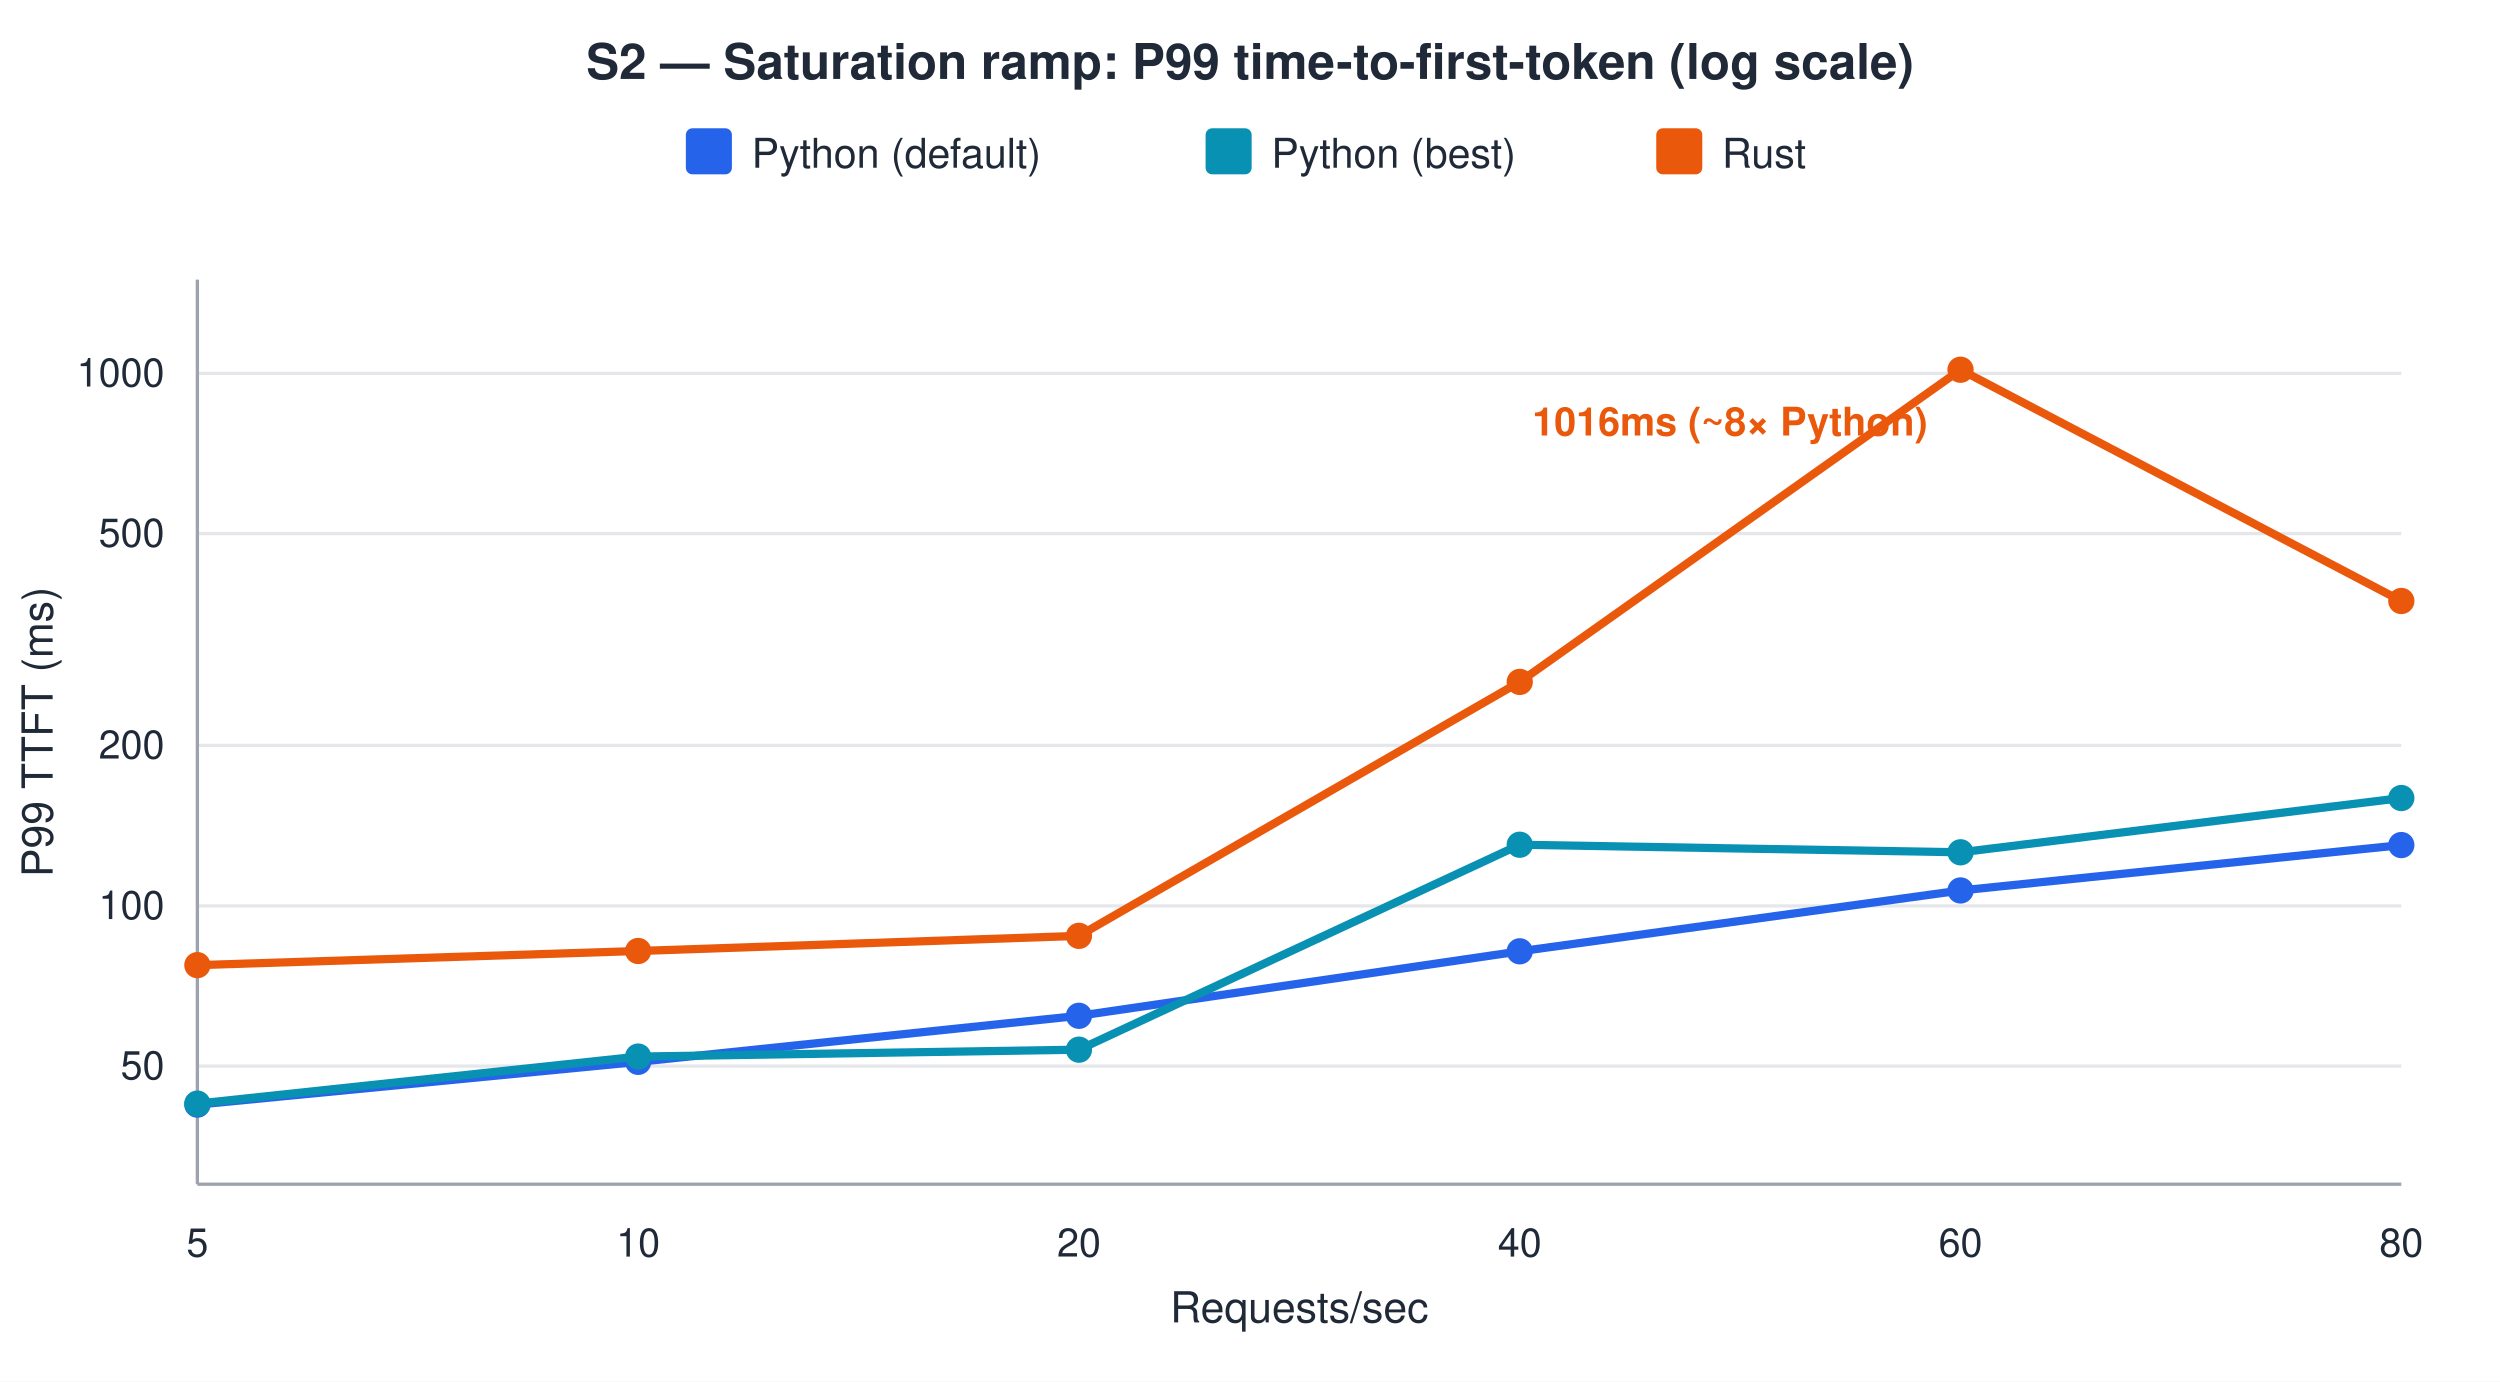
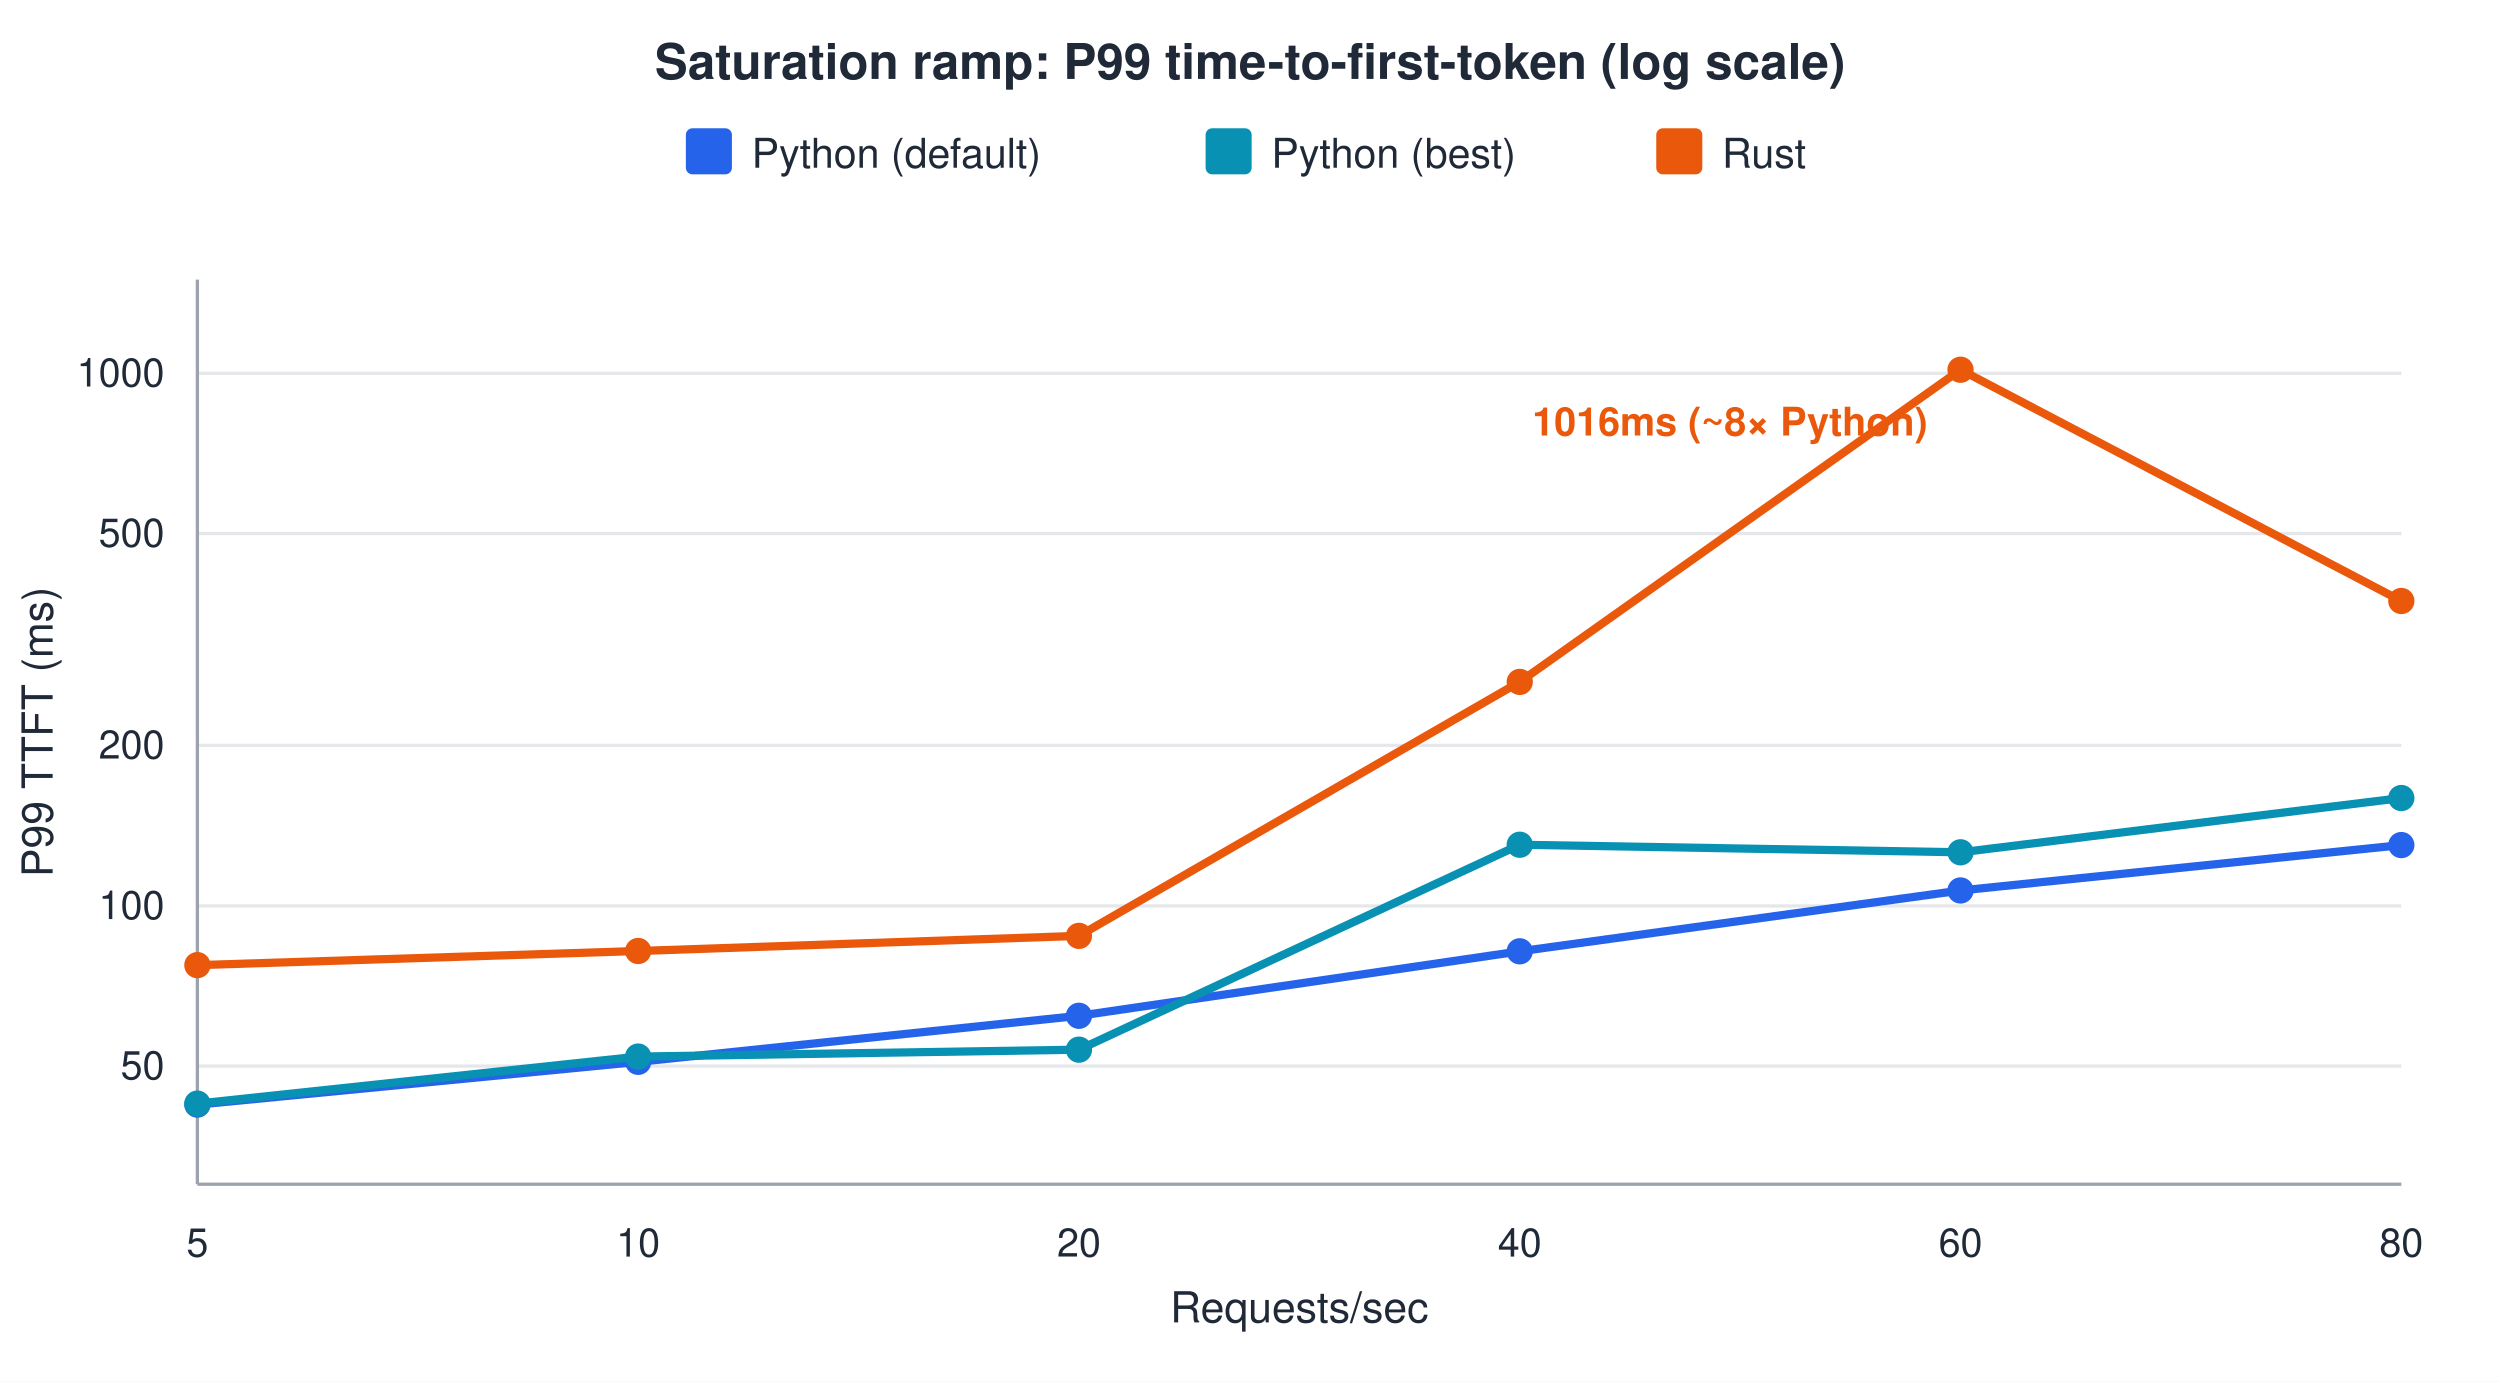
<svg xmlns="http://www.w3.org/2000/svg" width="760" height="420" viewBox="0 0 760 420">
  <rect x="0" y="0" width="760" height="420" fill="#ffffff" />
-   <text x="380.0" y="24.0" font-family="-apple-system,BlinkMacSystemFont,Segoe UI,Helvetica,Arial,sans-serif" font-size="15" text-anchor="middle" font-weight="600" fill="#1f2937">S2 — Saturation ramp: P99 time-to-first-token (log scale)</text>
+   <text x="380.0" y="24.0" font-family="-apple-system,BlinkMacSystemFont,Segoe UI,Helvetica,Arial,sans-serif" font-size="15" text-anchor="middle" font-weight="600" fill="#1f2937">Saturation ramp: P99 time-to-first-token (log scale)</text>
  <rect x="208.5" y="39.0" width="14" height="14" fill="#2563eb" rx="2" />
  <text x="228.5" y="51.0" font-family="-apple-system,BlinkMacSystemFont,Segoe UI,Helvetica,Arial,sans-serif" font-size="12.5" text-anchor="start" font-weight="normal" fill="#1f2937">Python (default)</text>
  <rect x="366.5" y="39.0" width="14" height="14" fill="#0891b2" rx="2" />
  <text x="386.5" y="51.0" font-family="-apple-system,BlinkMacSystemFont,Segoe UI,Helvetica,Arial,sans-serif" font-size="12.5" text-anchor="start" font-weight="normal" fill="#1f2937">Python (best)</text>
  <rect x="503.5" y="39.0" width="14" height="14" fill="#ea580c" rx="2" />
  <text x="523.5" y="51.0" font-family="-apple-system,BlinkMacSystemFont,Segoe UI,Helvetica,Arial,sans-serif" font-size="12.5" text-anchor="start" font-weight="normal" fill="#1f2937">Rust</text>
  <line x1="60" y1="324.1" x2="730" y2="324.1" stroke="#e5e7eb" stroke-width="1" />
  <text x="50.0" y="328.1" font-family="-apple-system,BlinkMacSystemFont,Segoe UI,Helvetica,Arial,sans-serif" font-size="12" text-anchor="end" font-weight="normal" fill="#1f2937">50</text>
  <line x1="60" y1="275.4" x2="730" y2="275.4" stroke="#e5e7eb" stroke-width="1" />
  <text x="50.0" y="279.4" font-family="-apple-system,BlinkMacSystemFont,Segoe UI,Helvetica,Arial,sans-serif" font-size="12" text-anchor="end" font-weight="normal" fill="#1f2937">100</text>
  <line x1="60" y1="226.6" x2="730" y2="226.6" stroke="#e5e7eb" stroke-width="1" />
  <text x="50.0" y="230.6" font-family="-apple-system,BlinkMacSystemFont,Segoe UI,Helvetica,Arial,sans-serif" font-size="12" text-anchor="end" font-weight="normal" fill="#1f2937">200</text>
  <line x1="60" y1="162.2" x2="730" y2="162.2" stroke="#e5e7eb" stroke-width="1" />
  <text x="50.0" y="166.2" font-family="-apple-system,BlinkMacSystemFont,Segoe UI,Helvetica,Arial,sans-serif" font-size="12" text-anchor="end" font-weight="normal" fill="#1f2937">500</text>
  <line x1="60" y1="113.5" x2="730" y2="113.5" stroke="#e5e7eb" stroke-width="1" />
  <text x="50.0" y="117.5" font-family="-apple-system,BlinkMacSystemFont,Segoe UI,Helvetica,Arial,sans-serif" font-size="12" text-anchor="end" font-weight="normal" fill="#1f2937">1000</text>
  <line x1="60" y1="85" x2="60" y2="360" stroke="#9ca3af" stroke-width="1" />
  <line x1="60" y1="360" x2="730" y2="360" stroke="#9ca3af" stroke-width="1" />
  <text x="60.0" y="382.0" font-family="-apple-system,BlinkMacSystemFont,Segoe UI,Helvetica,Arial,sans-serif" font-size="12" text-anchor="middle" font-weight="normal" fill="#1f2937">5</text>
  <text x="194.0" y="382.0" font-family="-apple-system,BlinkMacSystemFont,Segoe UI,Helvetica,Arial,sans-serif" font-size="12" text-anchor="middle" font-weight="normal" fill="#1f2937">10</text>
  <text x="328.0" y="382.0" font-family="-apple-system,BlinkMacSystemFont,Segoe UI,Helvetica,Arial,sans-serif" font-size="12" text-anchor="middle" font-weight="normal" fill="#1f2937">20</text>
  <text x="462.0" y="382.0" font-family="-apple-system,BlinkMacSystemFont,Segoe UI,Helvetica,Arial,sans-serif" font-size="12" text-anchor="middle" font-weight="normal" fill="#1f2937">40</text>
  <text x="596.0" y="382.0" font-family="-apple-system,BlinkMacSystemFont,Segoe UI,Helvetica,Arial,sans-serif" font-size="12" text-anchor="middle" font-weight="normal" fill="#1f2937">60</text>
  <text x="730.0" y="382.0" font-family="-apple-system,BlinkMacSystemFont,Segoe UI,Helvetica,Arial,sans-serif" font-size="12" text-anchor="middle" font-weight="normal" fill="#1f2937">80</text>
  <text x="395.0" y="402.0" font-family="-apple-system,BlinkMacSystemFont,Segoe UI,Helvetica,Arial,sans-serif" font-size="13" text-anchor="middle" font-weight="500" fill="#1f2937">Requests/sec</text>
  <text transform="rotate(-90 16 222.5)" x="16.0" y="222.5" font-family="-apple-system,BlinkMacSystemFont,Segoe UI,Helvetica,Arial,sans-serif" font-size="13" text-anchor="middle" font-weight="500" fill="#1f2937">P99 TTFT (ms)</text>
  <polyline points="60.0,335.8 194.0,322.8 328.0,308.8 462.0,289.2 596.0,270.7 730.0,256.9" fill="none" stroke="#2563eb" stroke-width="2.5" />
  <circle cx="60.0" cy="335.8" r="4" fill="#2563eb" />
  <circle cx="194.0" cy="322.8" r="4" fill="#2563eb" />
  <circle cx="328.0" cy="308.8" r="4" fill="#2563eb" />
  <circle cx="462.0" cy="289.2" r="4" fill="#2563eb" />
  <circle cx="596.0" cy="270.7" r="4" fill="#2563eb" />
  <circle cx="730.0" cy="256.9" r="4" fill="#2563eb" />
  <polyline points="60.0,335.5 194.0,321.2 328.0,319.1 462.0,256.8 596.0,259.1 730.0,242.6" fill="none" stroke="#0891b2" stroke-width="2.5" />
  <circle cx="60.0" cy="335.5" r="4" fill="#0891b2" />
  <circle cx="194.0" cy="321.2" r="4" fill="#0891b2" />
  <circle cx="328.0" cy="319.1" r="4" fill="#0891b2" />
  <circle cx="462.0" cy="256.8" r="4" fill="#0891b2" />
  <circle cx="596.0" cy="259.1" r="4" fill="#0891b2" />
  <circle cx="730.0" cy="242.6" r="4" fill="#0891b2" />
  <polyline points="60.0,293.4 194.0,289.1 328.0,284.5 462.0,207.3 596.0,112.4 730.0,182.7" fill="none" stroke="#ea580c" stroke-width="2.5" />
  <circle cx="60.0" cy="293.4" r="4" fill="#ea580c" />
  <circle cx="194.0" cy="289.1" r="4" fill="#ea580c" />
  <circle cx="328.0" cy="284.5" r="4" fill="#ea580c" />
  <circle cx="462.0" cy="207.3" r="4" fill="#ea580c" />
  <circle cx="596.0" cy="112.4" r="4" fill="#ea580c" />
  <circle cx="730.0" cy="182.7" r="4" fill="#ea580c" />
  <text x="586.0" y="132.4" font-family="-apple-system,BlinkMacSystemFont,Segoe UI,Helvetica,Arial,sans-serif" font-size="12" text-anchor="end" font-weight="600" fill="#ea580c">1016ms (~8× Python)</text>
</svg>
